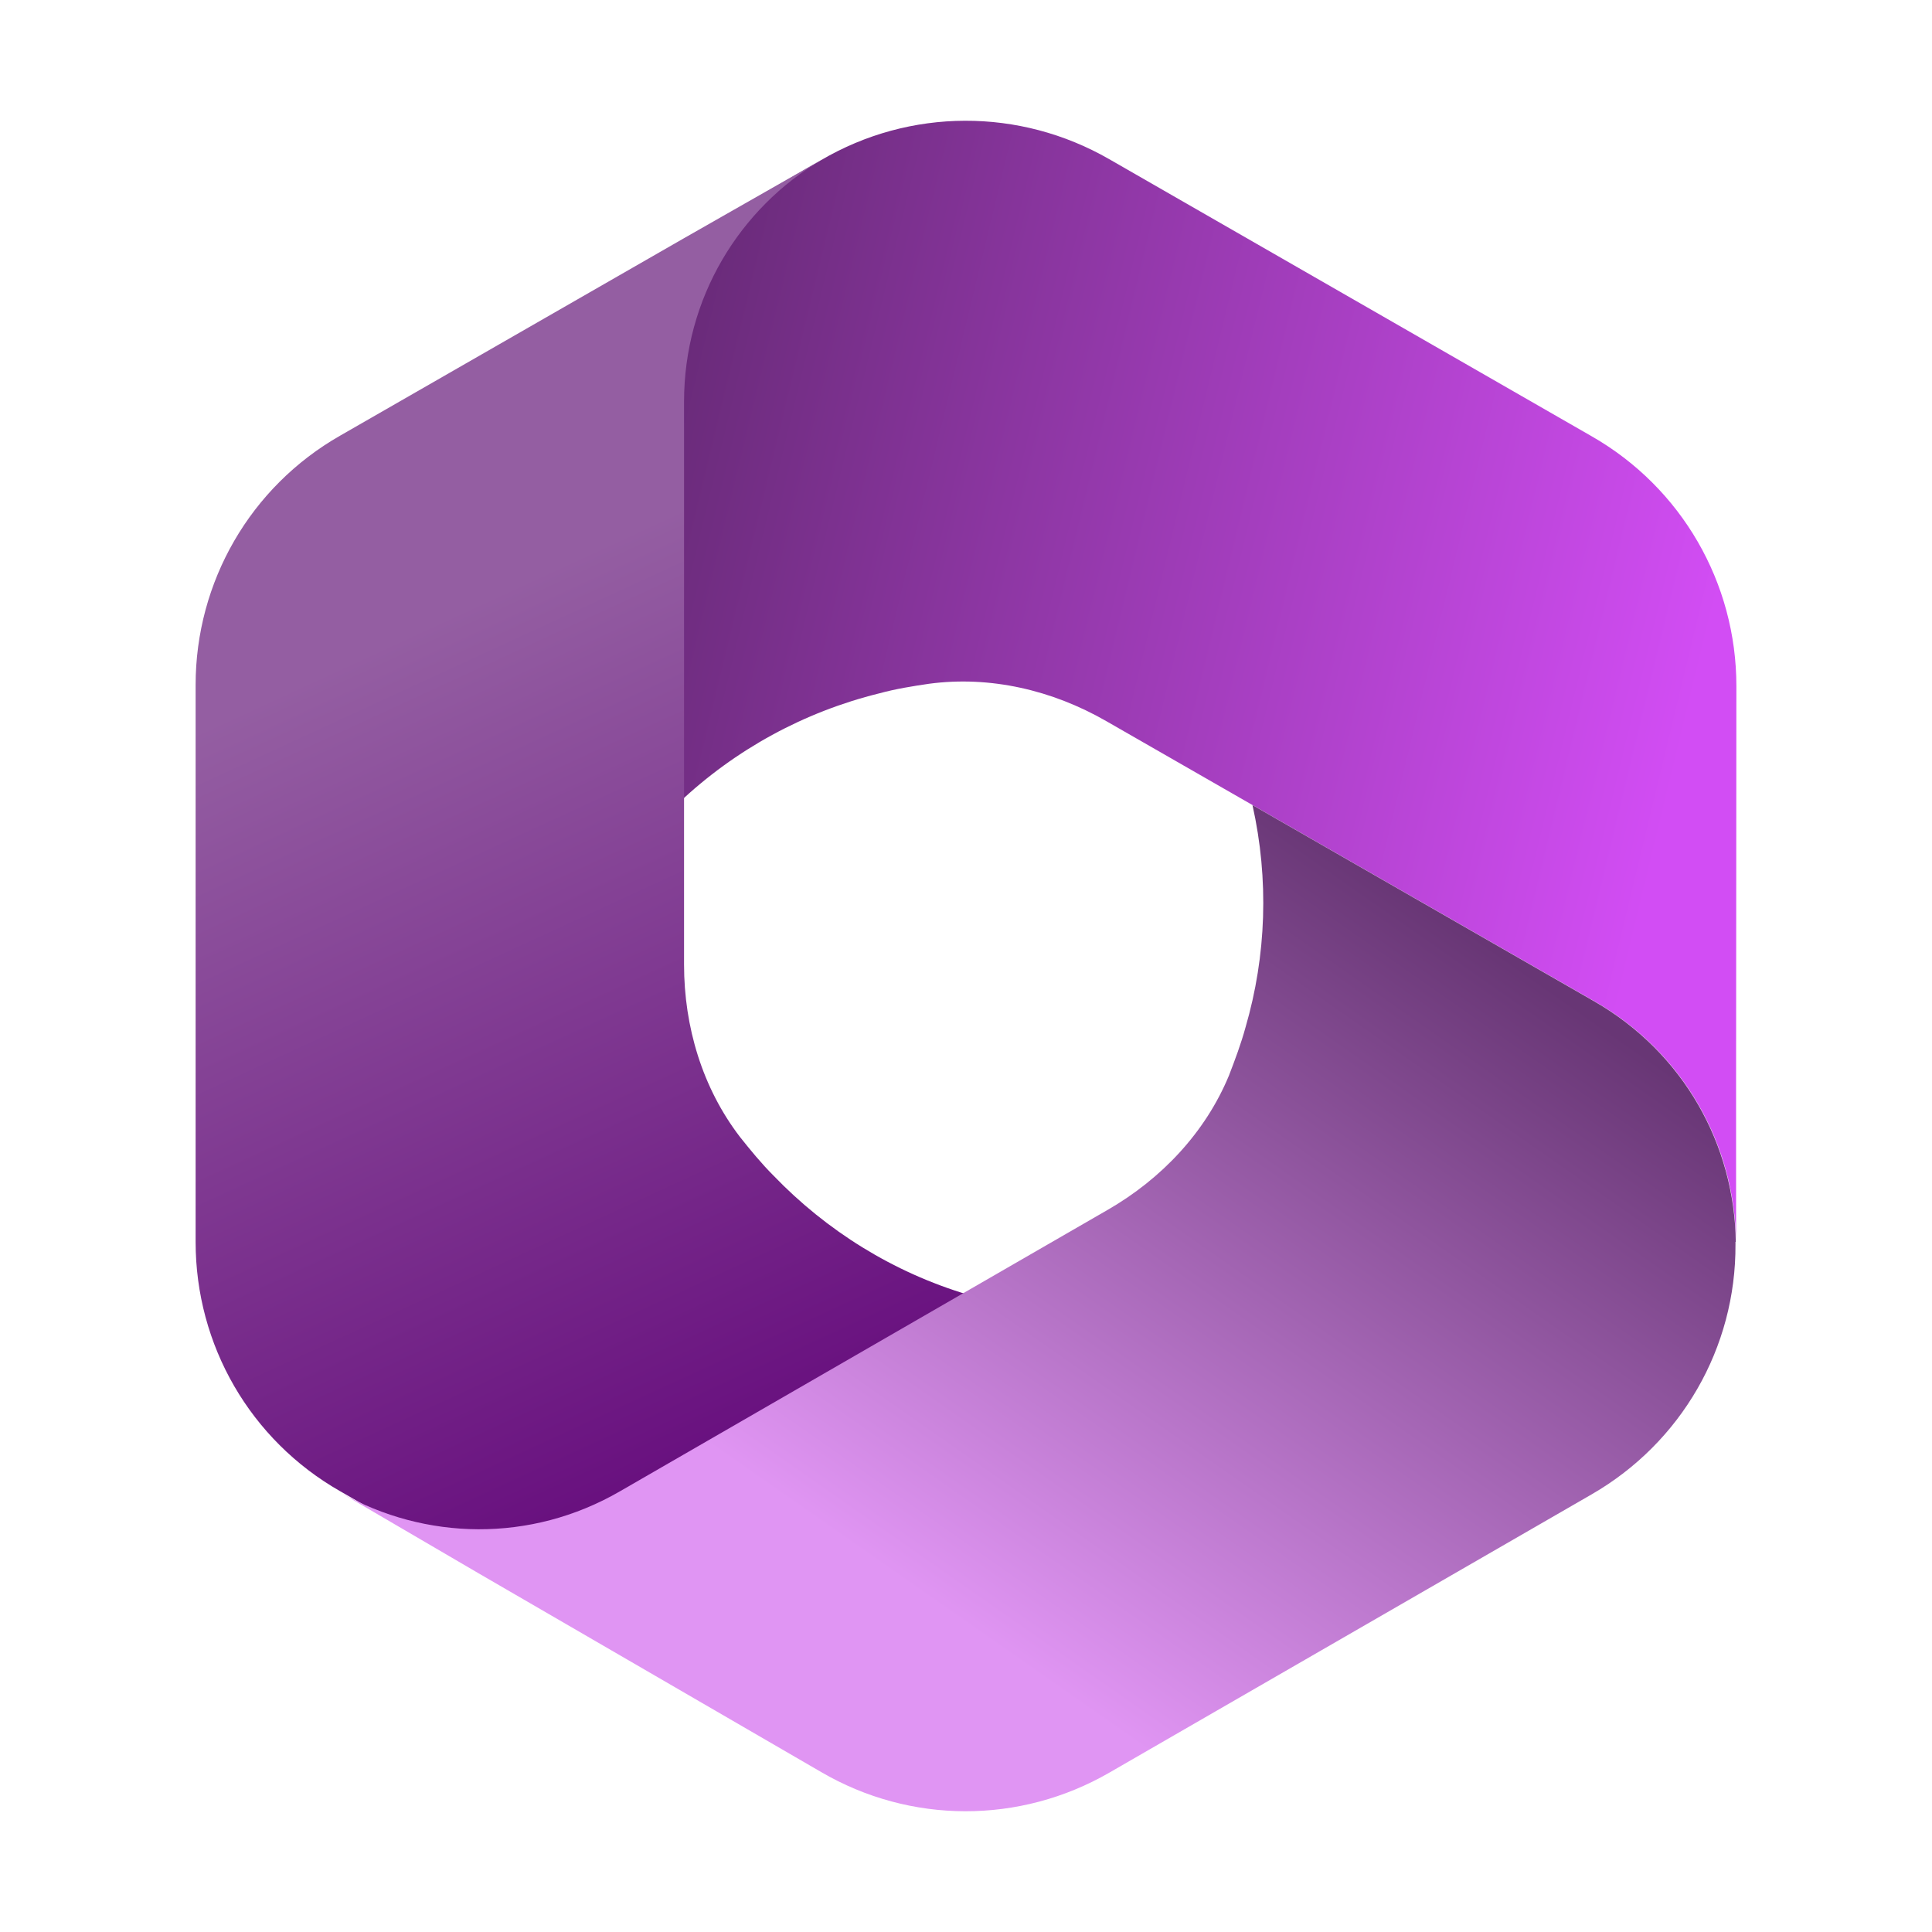
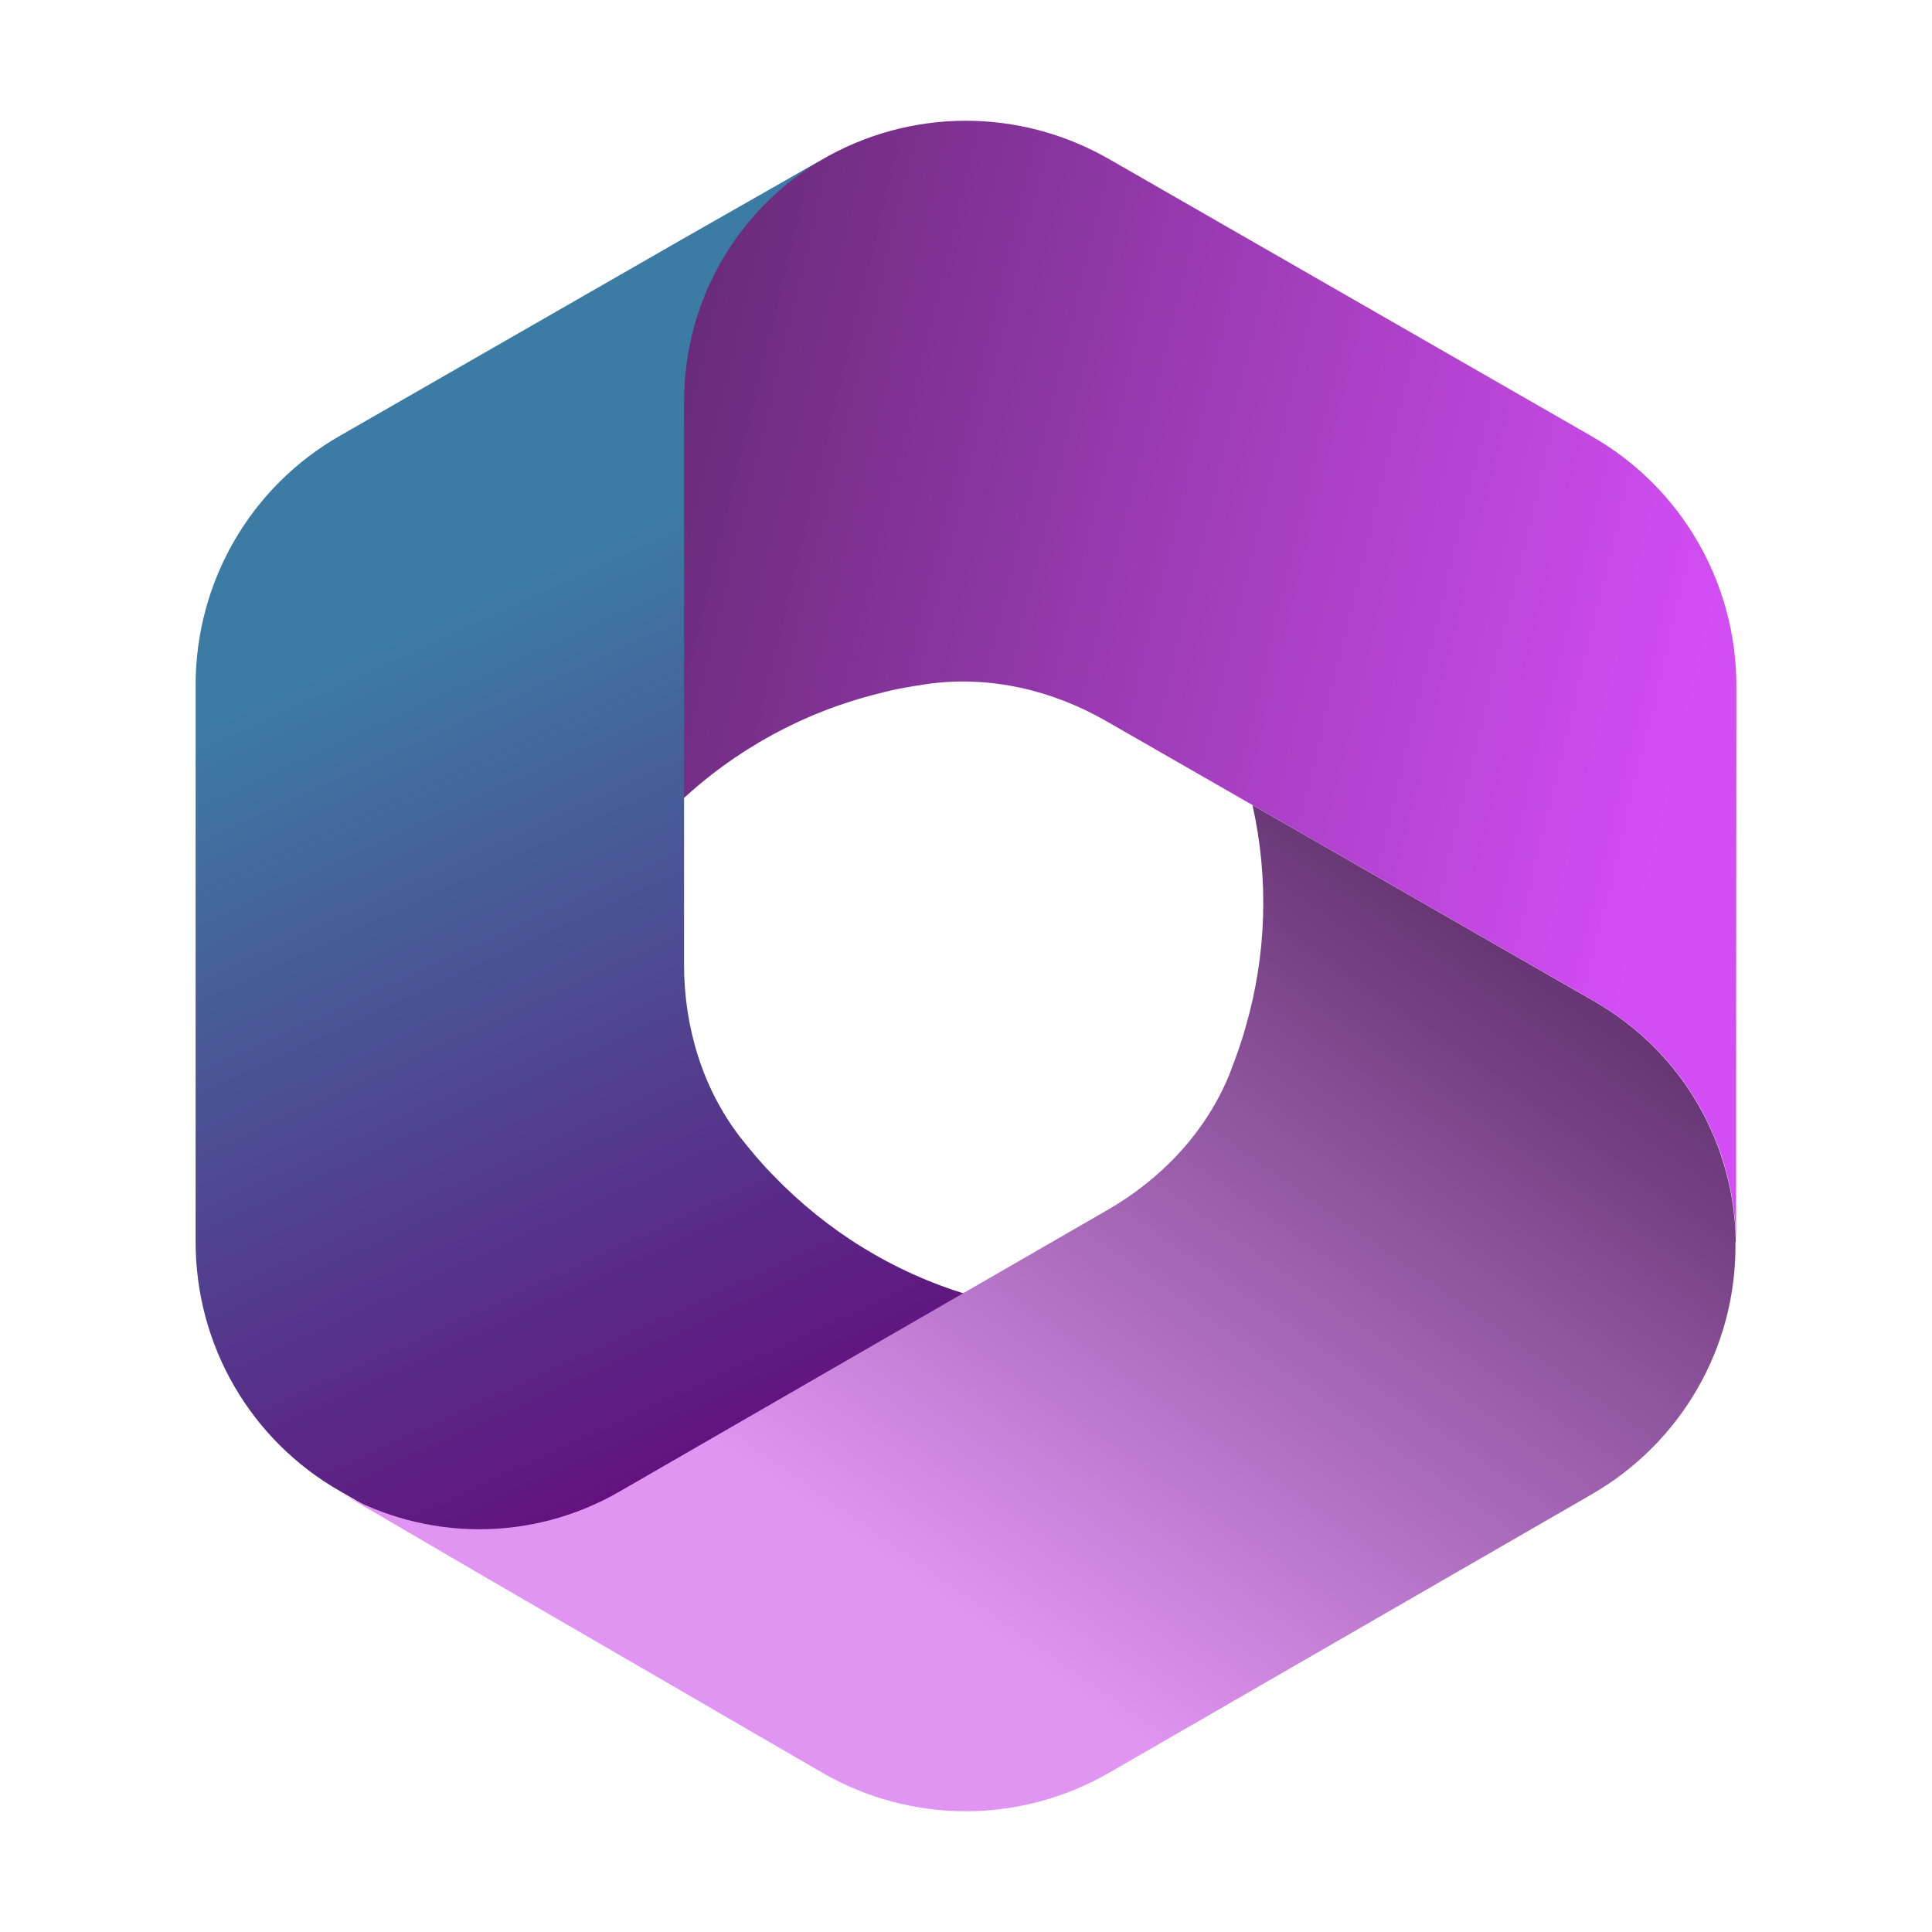
<svg xmlns="http://www.w3.org/2000/svg" id="SvgjsSvg1001" width="288" height="288" version="1.1">
  <defs id="SvgjsDefs1002" />
  <g id="SvgjsG1008">
    <svg data-name="7" viewBox="0 0 64 64" width="288" height="288">
      <defs>
        <linearGradient id="a" x1="55.66" x2="21.49" y1="25.07" y2="16.81" gradientUnits="userSpaceOnUse">
          <stop offset="0" stop-color="#d24df4" class="stopColor4ddbf4 svgShape" />
          <stop offset="1" stop-color="#6a2b7a" class="stopColor2b3a7a svgShape" />
        </linearGradient>
        <linearGradient id="b" x1="15.02" x2="29.24" y1="20.27" y2="51.11" gradientUnits="userSpaceOnUse">
-           <stop offset="0" stop-color="#945ea2" class="stopColor9f7ad8 svgShape" />
+           <stop offset="0" stop-color="#3C7BA4" class="stopColor9f7ad8 svgShape" />
          <stop offset=".92" stop-color="#650a7c" class="stopColor0a467c svgShape" />
        </linearGradient>
        <linearGradient id="c" x1="30.33" x2="46.61" y1="52.69" y2="29.41" gradientUnits="userSpaceOnUse">
          <stop offset="0" stop-color="#e095f3" class="stopColorca95f3 svgShape" />
          <stop offset="1" stop-color="#683675" class="stopColor4c3675 svgShape" />
        </linearGradient>
      </defs>
      <path fill="url(#a)" d="m21.55,27.53c.3-.33.61-.64.93-.93,0,0,0,0,0,0,1.88-1.78,4.17-3.02,6.64-3.63.55-.15,1.11-.24,1.66-.32,2.02-.27,4.08.21,5.87,1.24l16.17,9.28c2.98,1.71,4.65,4.78,4.69,7.97v-5.27s.01-13.14.01-13.14c0-3.43-1.82-6.57-4.78-8.27l-16-9.19c-2.96-1.7-6.59-1.7-9.55.04l-5.59,3.26-.04,17.49h0s0,1.46,0,1.46Z" />
      <path fill="url(#b)" d="m33.34,43.23c-.44-.1-.86-.21-1.27-.34,0,0,0,0,0,0-2.48-.74-4.69-2.12-6.45-3.95-.4-.4-.76-.84-1.11-1.28-1.24-1.62-1.85-3.64-1.85-5.71V13.31c0-3.43,1.83-6.41,4.58-8.03l-4.58,2.61-11.39,6.54c-2.98,1.7-4.79,4.85-4.79,8.26v18.45c0,3.42,1.81,6.56,4.79,8.26l5.61,3.22,15.19-8.68h0s1.27-.73,1.27-.73Z" />
      <path fill="url(#c)" d="m57.5,41.14c-.04-3.19-1.71-6.26-4.69-7.97l-11.32-6.5c.55,2.46.46,4.99-.23,7.36-.15.55-.35,1.08-.55,1.6-.78,1.88-2.23,3.42-4.02,4.45l-16.15,9.32c-2.97,1.72-6.47,1.62-9.25.05l4.55,2.66,11.36,6.59c2.96,1.73,6.59,1.73,9.55.02l15.98-9.22c2.96-1.71,4.78-4.85,4.76-8.28v-.08Z" />
    </svg>
  </g>
</svg>
